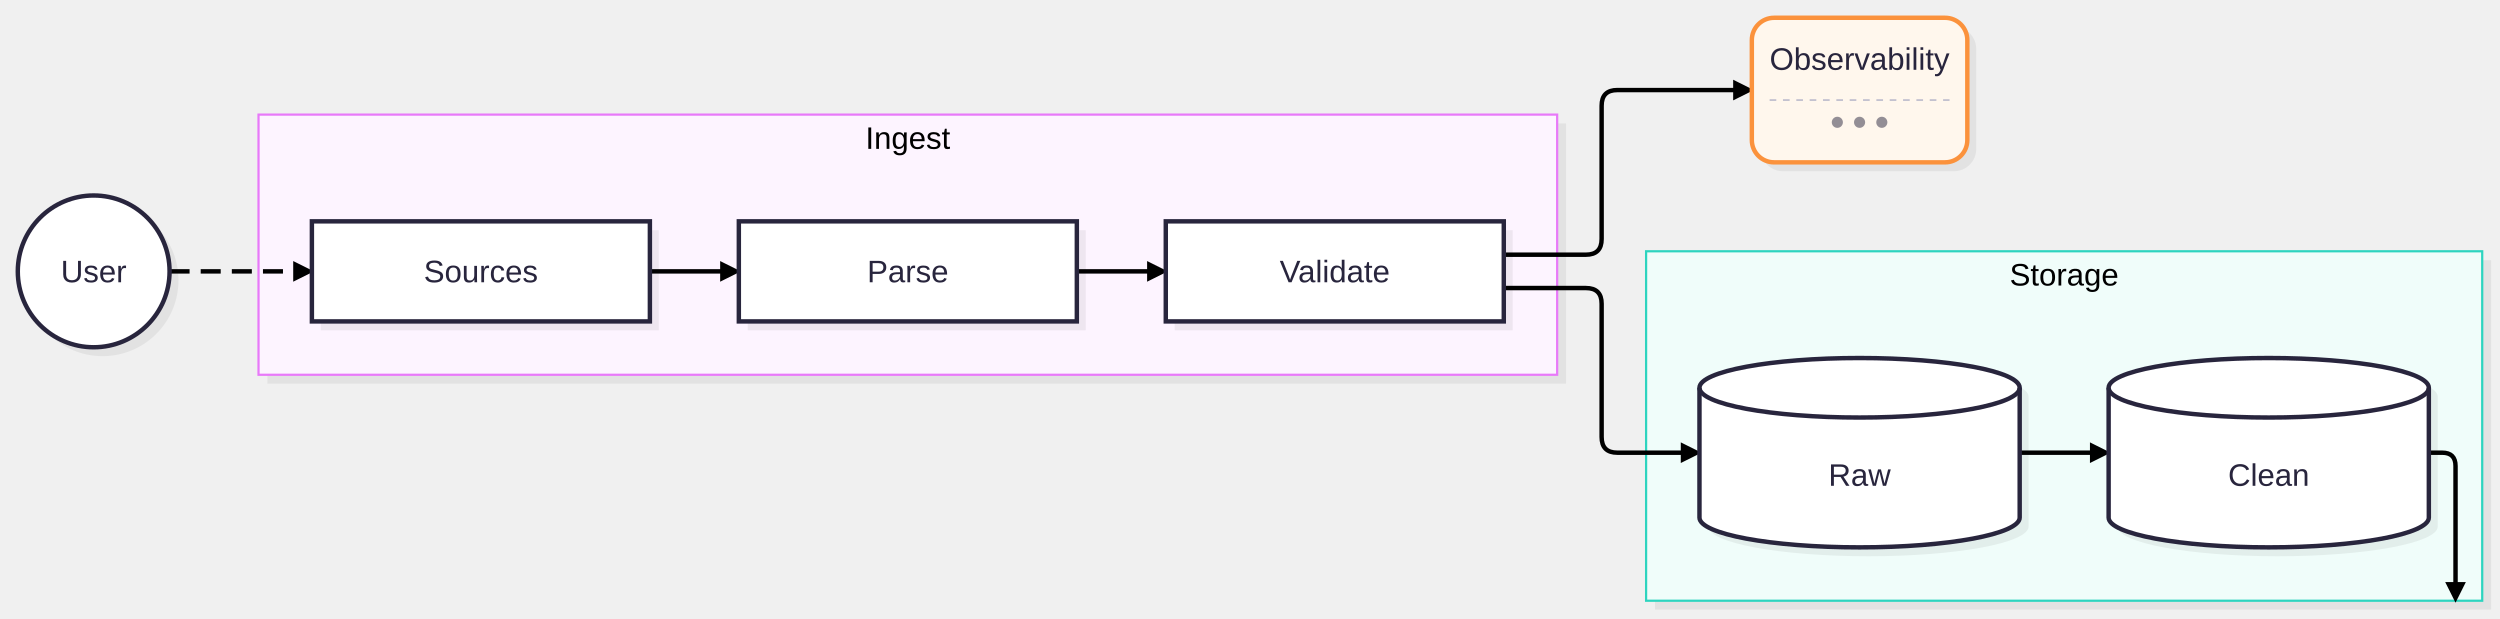
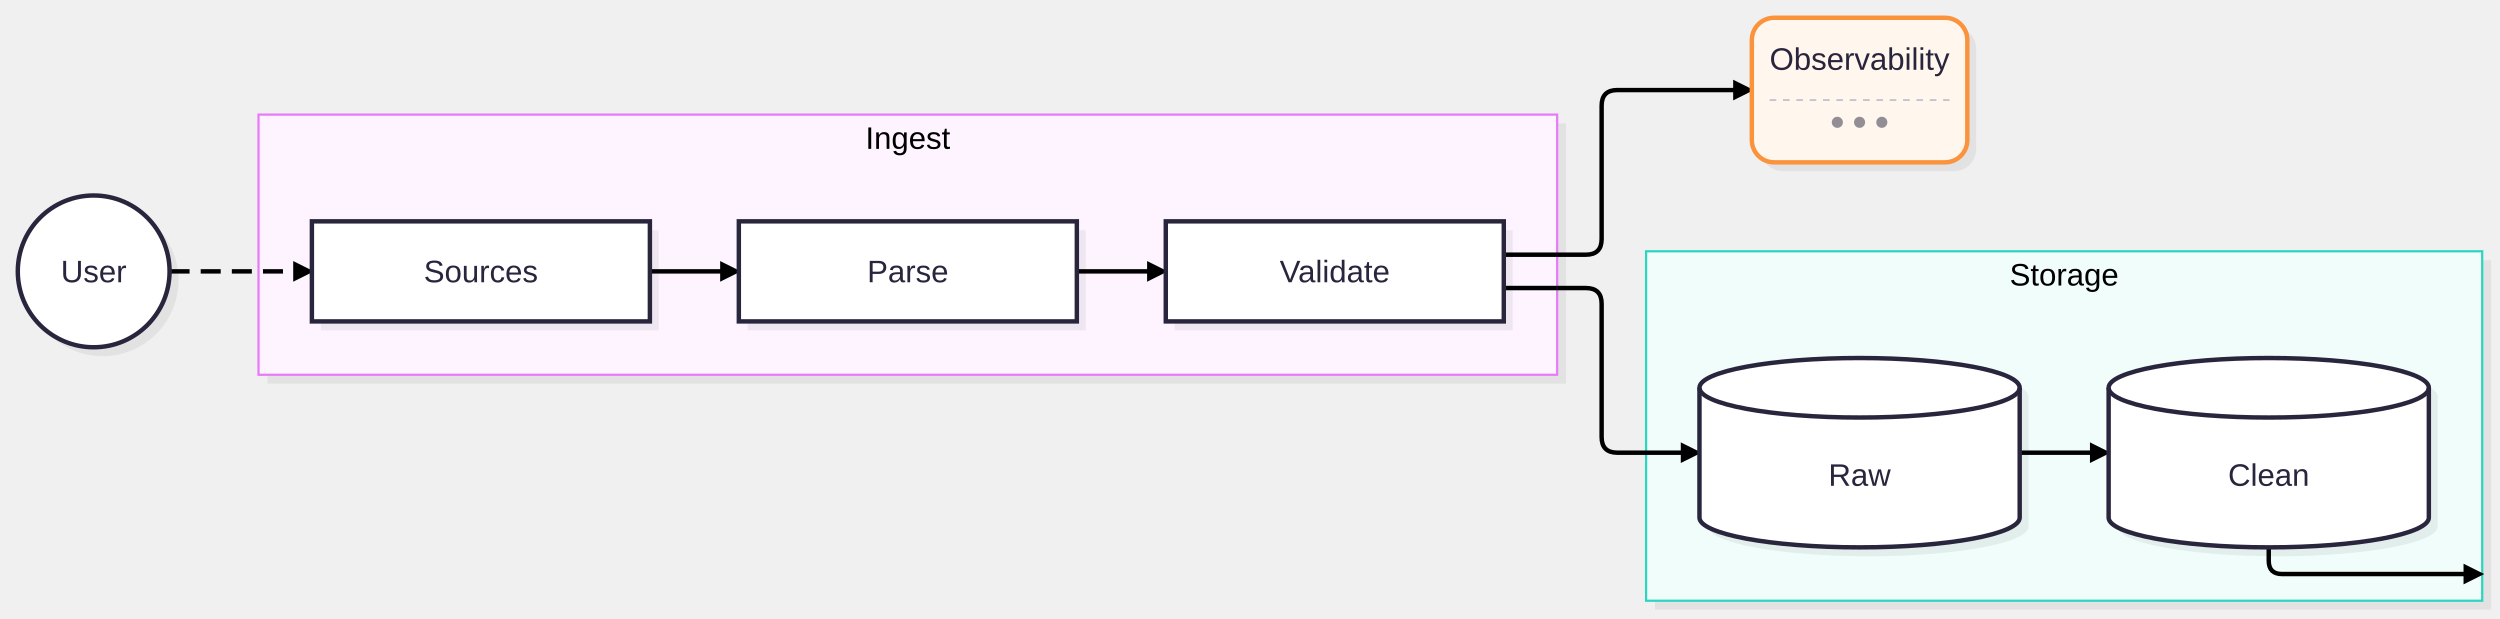
<svg xmlns="http://www.w3.org/2000/svg" id="my-svg" width="100%" class="flowchart" style="max-width: 1124.255px; background-color: white;" viewBox="-8 -8 1124.255 278.149" role="graphics-document document" aria-roledescription="flowchart-v2">
  <style>#my-svg{font-family:"Recursive Variable", arial, sans-serif;font-size:16px;}#my-svg text{font-family:"Recursive Variable", arial, sans-serif;}</style>
  <g>
    <g class="clusters">
      <g id="cluster-ingest" class="cluster">
        <rect class="drop-shadow" x="112.255" y="47.537" width="584" height="117" fill="#000000" stroke="none" opacity="0.06" />
        <rect x="108.255" y="43.537" width="584" height="117" fill="#FDF4FF" stroke="#E879F9" stroke-width="1" />
        <text class="cluster-label" x="400.255" y="58.937" text-anchor="middle" font-size="14" fill="#000000">Ingest</text>
      </g>
      <g id="cluster-store" class="cluster">
        <rect class="drop-shadow" x="736.255" y="109" width="376" height="157.149" fill="#000000" stroke="none" opacity="0.06" />
        <rect x="732.255" y="105" width="376" height="157.149" fill="#F0FDFA" stroke="#2DD4BF" stroke-width="1" />
        <text class="cluster-label" x="920.255" y="120.4" text-anchor="middle" font-size="14" fill="#000000">Storage</text>
      </g>
    </g>
    <g class="edgePaths">
      <g id="L-src-parse-0" class="edgePath">
        <path class="flowchart-link LS-src LE-parse" d="M284.255,114.037L320.255,114.037" fill="none" stroke="#000000" stroke-width="2" />
        <path class="marker" d="M316.255,110.037L324.255,114.037L316.255,118.037Z" fill="#000000" stroke="#000000" stroke-width="0.8" />
      </g>
      <g id="L-parse-validate-1" class="edgePath">
        <path class="flowchart-link LS-parse LE-validate" d="M476.255,114.037L512.255,114.037" fill="none" stroke="#000000" stroke-width="2" />
        <path class="marker" d="M508.255,110.037L516.255,114.037L508.255,118.037Z" fill="#000000" stroke="#000000" stroke-width="0.8" />
      </g>
      <g id="L-raw-clean-2" class="edgePath">
        <path class="flowchart-link LS-raw LE-clean" d="M900.255,195.574L936.255,195.574" fill="none" stroke="#000000" stroke-width="2" />
        <path class="marker" d="M932.255,191.574L940.255,195.574L932.255,199.574Z" fill="#000000" stroke="#000000" stroke-width="0.8" />
      </g>
      <g id="L-user-src-3" class="edgePath">
        <path class="flowchart-link LS-user LE-src" d="M68.255,114.037L128.255,114.037" fill="none" stroke="#000000" stroke-width="2" stroke-dasharray="9 5" />
        <path class="marker" d="M124.255,110.037L132.255,114.037L124.255,118.037Z" fill="#000000" stroke="#000000" stroke-width="0.8" />
      </g>
      <g id="L-validate-raw-4" class="edgePath">
        <path class="flowchart-link LS-validate LE-raw" d="M668.255,121.537L705.184,121.537C709.898,121.537,712.255,123.894,712.255,128.608L712.255,188.503C712.255,193.217,714.612,195.574,719.326,195.574L752.255,195.574" fill="none" stroke="#000000" stroke-width="2" />
        <path class="marker" d="M748.255,191.574L756.255,195.574L748.255,199.574Z" fill="#000000" stroke="#000000" stroke-width="0.8" />
      </g>
      <g id="L-validate-observability-5" class="edgePath">
        <path class="flowchart-link LS-validate LE-observability" d="M668.255,106.537L705.184,106.537C709.898,106.537,712.255,104.18,712.255,99.466L712.255,39.571C712.255,34.857,714.612,32.5,719.326,32.5L775.802,32.5" fill="none" stroke="#000000" stroke-width="2" />
        <path class="marker" d="M771.802,28.5L779.802,32.5L771.802,36.5Z" fill="#000000" stroke="#000000" stroke-width="0.8" />
      </g>
      <g id="L-clean-store-6" class="edgePath">
-         <path class="flowchart-link LS-clean LE-store" d="M1084.255,195.574L1090.255,195.574C1094.255,195.574,1096.255,197.574,1096.255,201.574L1096.255,258.149" fill="none" stroke="#000000" stroke-width="2" />
-         <path class="marker" d="M1100.255,254.149L1096.255,262.149L1092.255,254.149Z" fill="#000000" stroke="#000000" stroke-width="0.8" />
+         <path class="flowchart-link LS-clean LE-store" d="M1012.255,238.149L1012.255,244.149C1012.255,248.149,1014.255,250.149,1018.255,250.149L1104.255,250.149" fill="none" stroke="#000000" stroke-width="2" />
+         <path class="marker" d="M1100.255,246.149L1108.255,250.149L1100.255,254.149Z" fill="#000000" stroke="#000000" stroke-width="0.8" />
      </g>
    </g>
    <g class="nodes">
      <g id="flowchart-observability-0" class="node default">
        <rect class="drop-shadow" x="783.802" y="4" width="96.906" height="65" rx="10" ry="10" fill="#000000" stroke="none" opacity="0.06" />
        <rect class="basic label-container" x="779.802" y="0" width="96.906" height="65" rx="10" ry="10" fill="#FFF7ED" stroke="#FB923C" stroke-width="2" />
        <path class="collapsed-separator" d="M787.802,37L868.708,37" fill="none" stroke="#BDBCCC" stroke-width="0.75" stroke-dasharray="3 3" />
        <circle class="collapsed-indicator" cx="818.255" cy="47" r="2.5" fill="#28253D" stroke="none" opacity="0.5" />
        <circle class="collapsed-indicator" cx="828.255" cy="47" r="2.5" fill="#28253D" stroke="none" opacity="0.5" />
        <circle class="collapsed-indicator" cx="838.255" cy="47" r="2.5" fill="#28253D" stroke="none" opacity="0.5" />
        <text class="nodeLabel" x="828.255" y="23.4" text-anchor="middle" font-size="14" fill="#28253D">Observability</text>
      </g>
      <g id="flowchart-src-1" class="node default">
        <rect class="drop-shadow" x="136.255" y="95.537" width="152" height="45" fill="#000000" stroke="none" opacity="0.06" />
        <rect class="basic label-container" x="132.255" y="91.537" width="152" height="45" fill="#ffffff" stroke="#28253D" stroke-width="2" />
        <text class="nodeLabel" x="208.255" y="118.937" text-anchor="middle" font-size="14" fill="#28253D">Sources</text>
      </g>
      <g id="flowchart-parse-2" class="node default">
        <rect class="drop-shadow" x="328.255" y="95.537" width="152" height="45" fill="#000000" stroke="none" opacity="0.06" />
        <rect class="basic label-container" x="324.255" y="91.537" width="152" height="45" fill="#ffffff" stroke="#28253D" stroke-width="2" />
        <text class="nodeLabel" x="400.255" y="118.937" text-anchor="middle" font-size="14" fill="#28253D">Parse</text>
      </g>
      <g id="flowchart-validate-3" class="node default">
        <rect class="drop-shadow" x="520.255" y="95.537" width="152" height="45" fill="#000000" stroke="none" opacity="0.06" />
        <rect class="basic label-container" x="516.255" y="91.537" width="152" height="45" fill="#ffffff" stroke="#28253D" stroke-width="2" />
        <text class="nodeLabel" x="592.255" y="118.937" text-anchor="middle" font-size="14" fill="#28253D">Validate</text>
      </g>
      <g id="flowchart-raw-4" class="node default">
        <path class="drop-shadow" d="M760.255,170.383L760.255,228.766C760.255,236.157,792.491,242.149,832.255,242.149C872.02,242.149,904.255,236.157,904.255,228.766L904.255,170.383C904.255,162.992,872.02,157,832.255,157C792.491,157,760.255,162.992,760.255,170.383Z" fill="#000000" stroke="none" opacity="0.06" />
        <path class="basic label-container" d="M756.255,166.383L756.255,224.766C756.255,232.157,788.491,238.149,828.255,238.149C868.02,238.149,900.255,232.157,900.255,224.766L900.255,166.383C900.255,158.992,868.02,153,828.255,153C788.491,153,756.255,158.992,756.255,166.383Z" fill="#ffffff" stroke="#28253D" stroke-width="2" />
        <path d="M756.255,166.383C756.255,173.774,788.491,179.766,828.255,179.766C868.02,179.766,900.255,173.774,900.255,166.383" fill="none" stroke="#28253D" stroke-width="2" />
        <text class="nodeLabel" x="828.255" y="210.474" text-anchor="middle" font-size="14" fill="#28253D">Raw</text>
      </g>
      <g id="flowchart-clean-5" class="node default">
        <path class="drop-shadow" d="M944.255,170.383L944.255,228.766C944.255,236.157,976.491,242.149,1016.255,242.149C1056.02,242.149,1088.255,236.157,1088.255,228.766L1088.255,170.383C1088.255,162.992,1056.02,157,1016.255,157C976.491,157,944.255,162.992,944.255,170.383Z" fill="#000000" stroke="none" opacity="0.06" />
        <path class="basic label-container" d="M940.255,166.383L940.255,224.766C940.255,232.157,972.491,238.149,1012.255,238.149C1052.02,238.149,1084.255,232.157,1084.255,224.766L1084.255,166.383C1084.255,158.992,1052.02,153,1012.255,153C972.491,153,940.255,158.992,940.255,166.383Z" fill="#ffffff" stroke="#28253D" stroke-width="2" />
        <path d="M940.255,166.383C940.255,173.774,972.491,179.766,1012.255,179.766C1052.02,179.766,1084.255,173.774,1084.255,166.383" fill="none" stroke="#28253D" stroke-width="2" />
        <text class="nodeLabel" x="1012.255" y="210.474" text-anchor="middle" font-size="14" fill="#28253D">Clean</text>
      </g>
      <g id="flowchart-user-6" class="node default">
        <circle class="drop-shadow" cx="38.128" cy="118.037" r="34.128" fill="#000000" stroke="none" opacity="0.06" />
        <circle class="basic label-container" cx="34.128" cy="114.037" r="34.128" fill="#ffffff" stroke="#28253D" stroke-width="2" />
        <text class="nodeLabel" x="34.128" y="118.937" text-anchor="middle" font-size="14" fill="#28253D">User</text>
      </g>
    </g>
  </g>
</svg>
